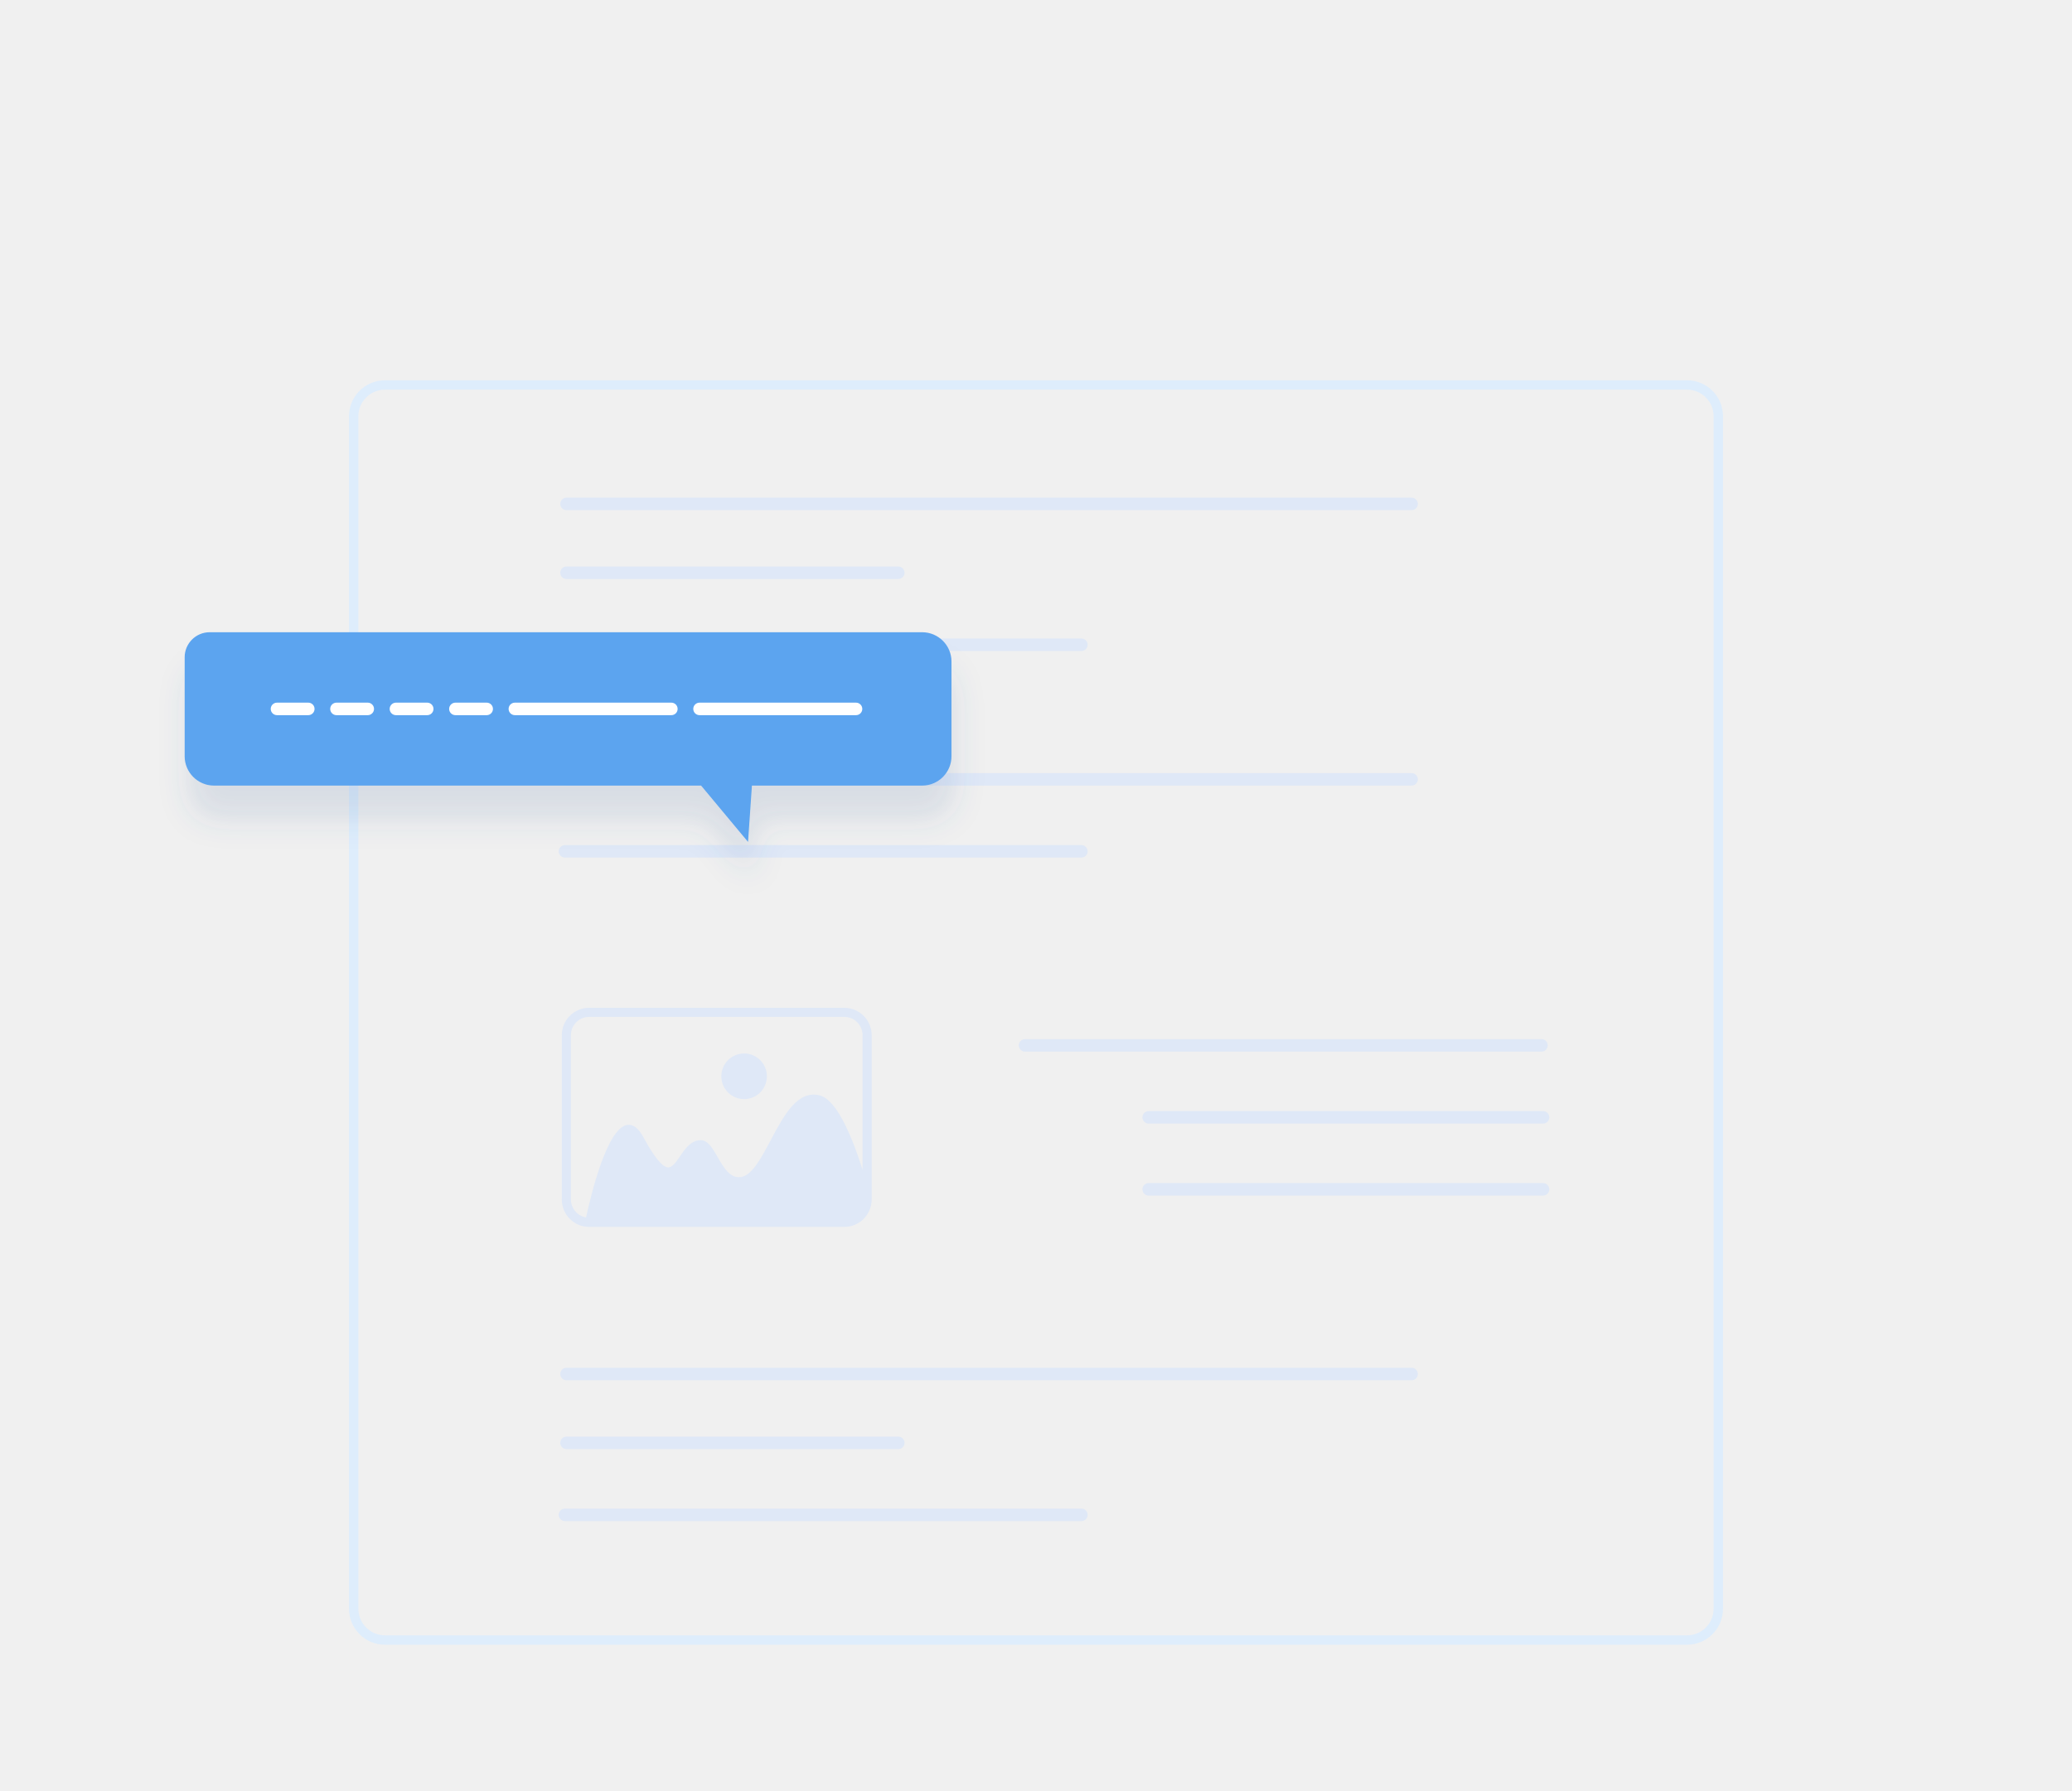
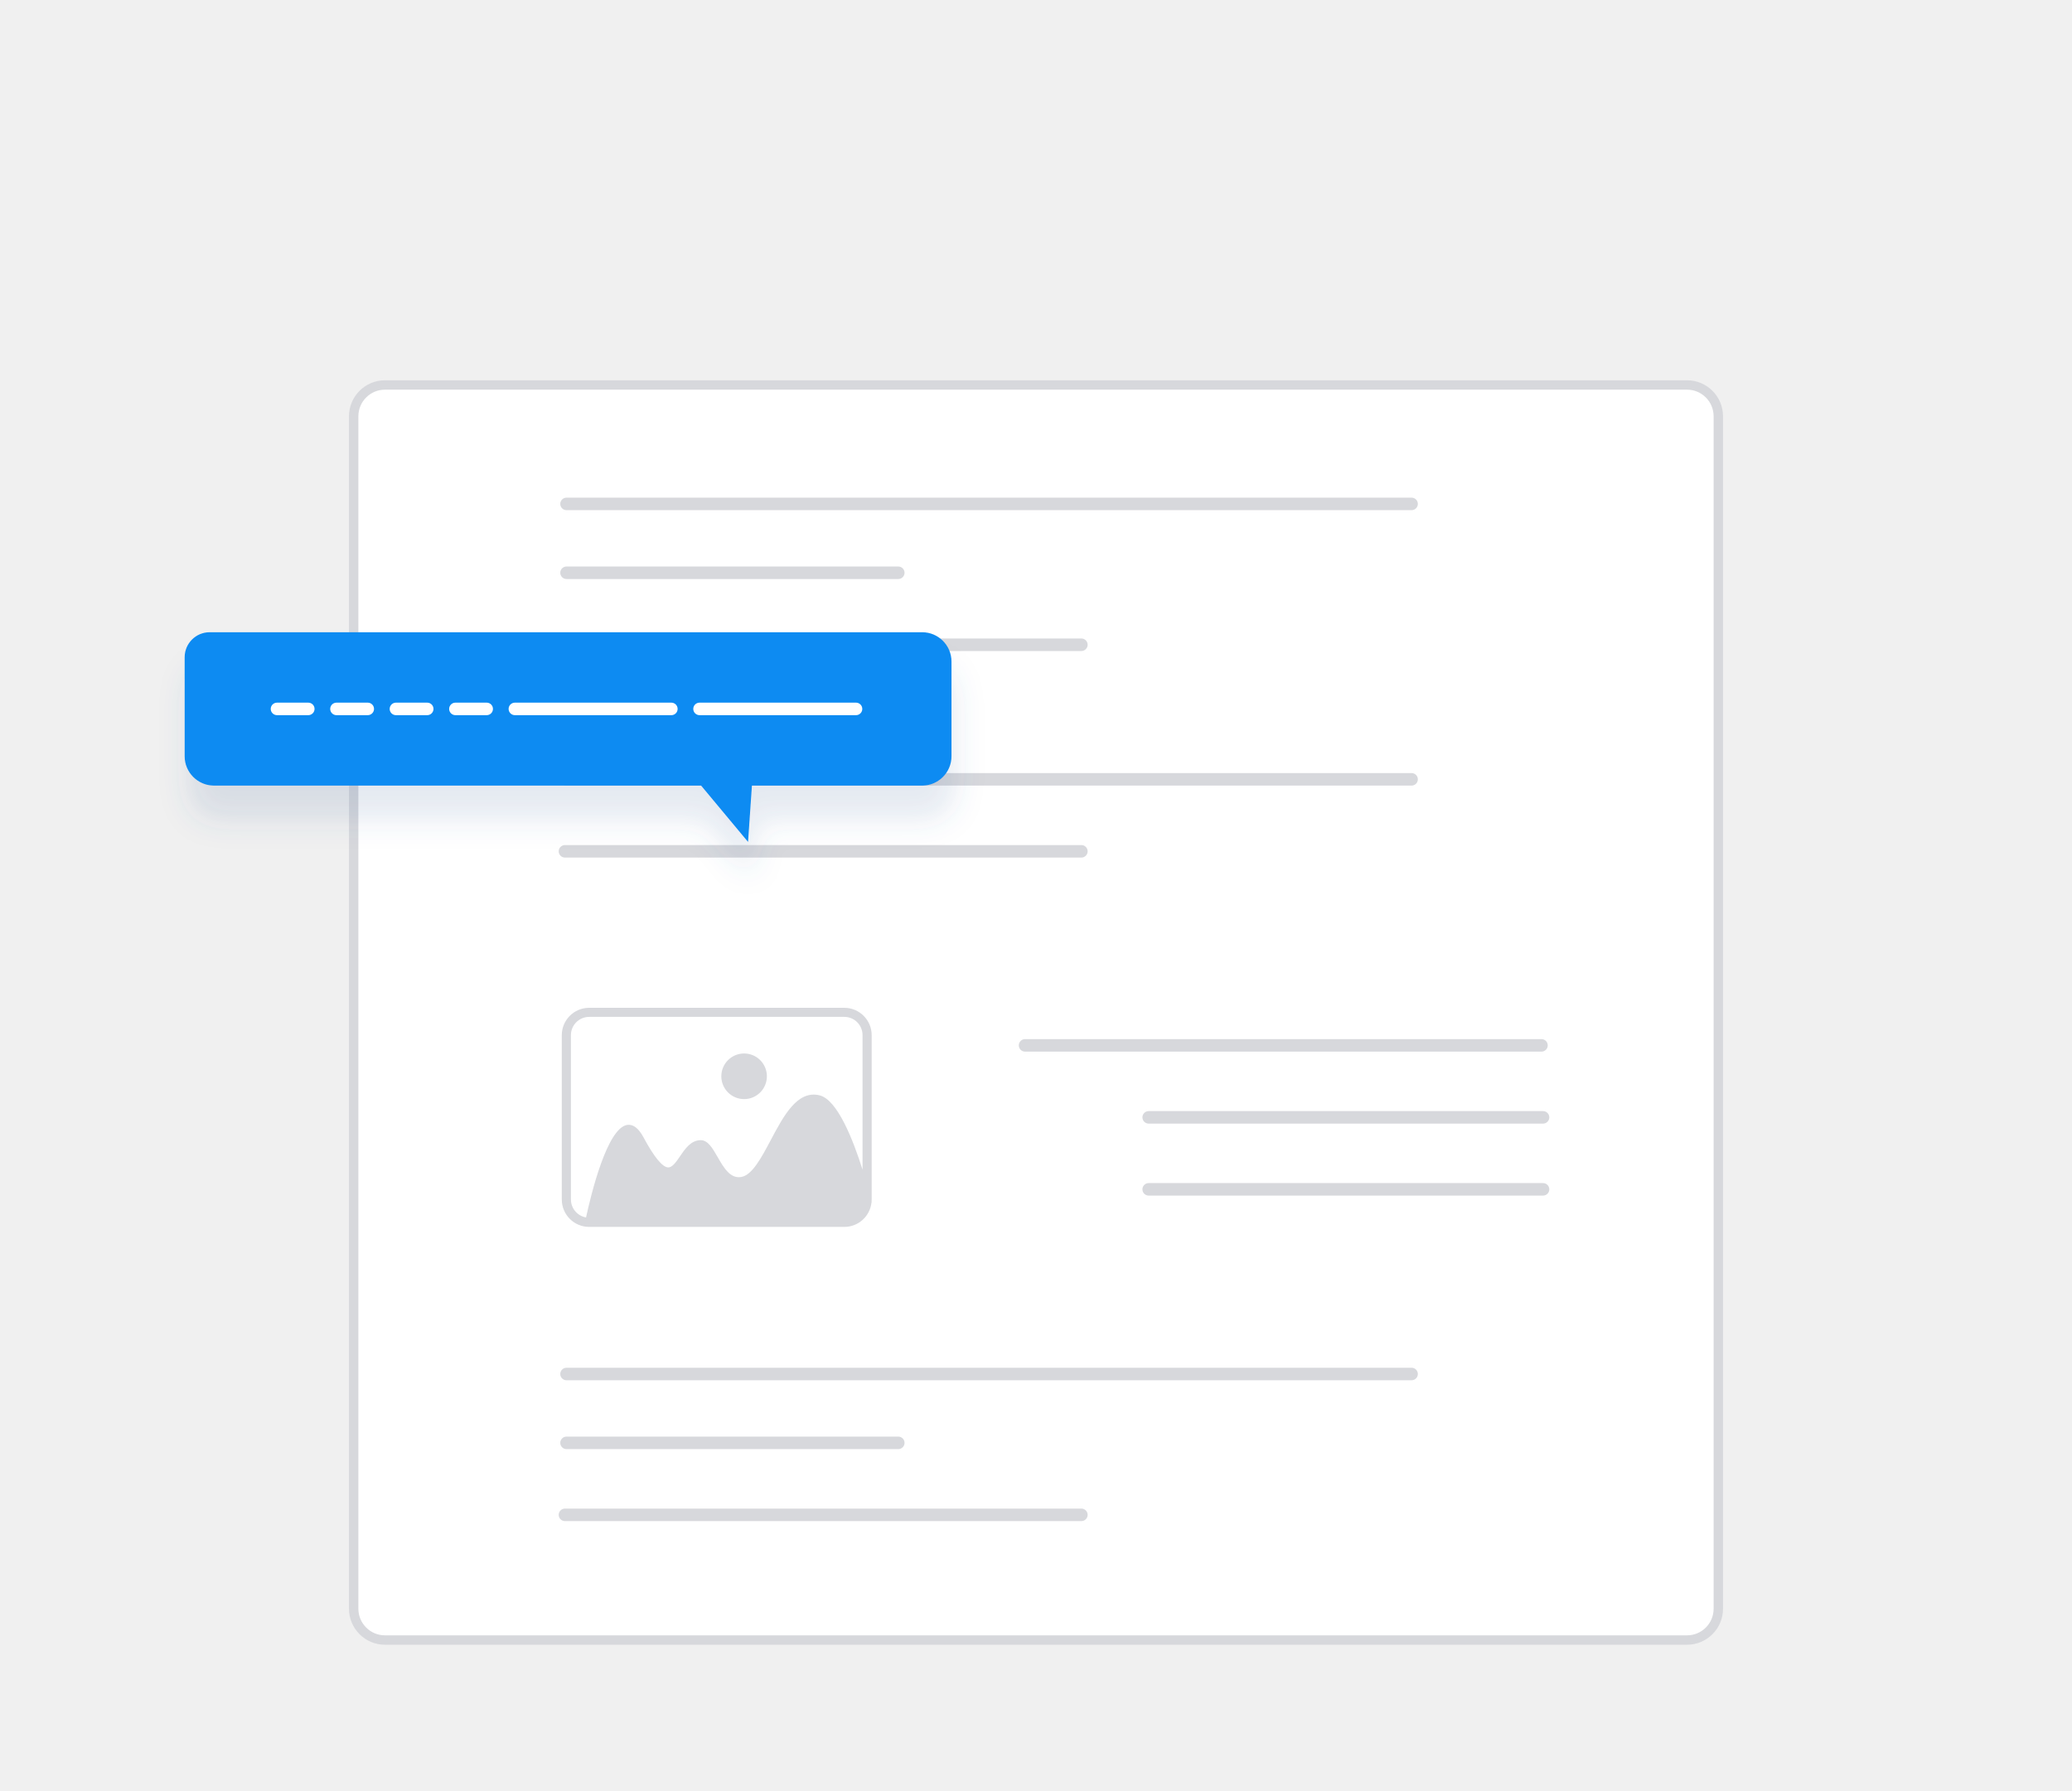
<svg xmlns="http://www.w3.org/2000/svg" version="1.1" x="0px" y="0px" viewBox="0 0 662 572" style="enable-background:new 0 0 662 572;" xml:space="preserve">
  <style type="text/css">
        .st0 {
-             fill: none;
-             stroke: #DEEDFC;
+             fill: #fff;
+             stroke: #d7d8dc;
            stroke-width: 3;
            stroke-linecap: round;
            stroke-miterlimit: 10;
        }

        .st1 {
-             fill: #DFE8F7;
+             fill: #d7d8dc;
        }

        .st2 {
-             fill: #5CA4EF;
+             fill: #0d8bf2;
        }

        .st3 {
            fill: #FFFFFF;
        }

    </style>
  <defs>
    <filter id="dropshadow" filterUnits="userSpaceOnUse">
      <feOffset result="offset" dx="1.15" dy="10.94" in="SourceAlpha" />
      <feGaussianBlur result="blur" stdDeviation="4.583" />
      <feFlood result="flood" flood-color="#3d6c9d" flood-opacity=".14" />
      <feComposite result="composite" operator="in" in2="blur" />
      <feBlend result="blend" in="SourceGraphic" />
    </filter>
  </defs>
  <path class="st0" d="M539,524H123c-5.52,0-10-4.48-10-10V133c0-5.52,4.48-10,10-10h416c5.52,0,10,4.48,10,10v381  C549,519.52,544.52,524,539,524z" />
  <path class="st1" d="M451,163H181c-1.1,0-2-0.9-2-2l0,0c0-1.1,0.9-2,2-2h270c1.1,0,2,0.9,2,2l0,0C453,162.1,452.1,163,451,163z" />
  <path class="st1" d="M451,251H181c-1.1,0-2-0.9-2-2l0,0c0-1.1,0.9-2,2-2h270c1.1,0,2,0.9,2,2l0,0C453,250.1,452.1,251,451,251z" />
  <path class="st1" d="M345.5,208h-165c-1.1,0-2-0.9-2-2l0,0c0-1.1,0.9-2,2-2h165c1.1,0,2,0.9,2,2l0,0  C347.5,207.1,346.6,208,345.5,208z" />
  <path class="st1" d="M345.5,274h-165c-1.1,0-2-0.9-2-2l0,0c0-1.1,0.9-2,2-2h165c1.1,0,2,0.9,2,2l0,0  C347.5,273.1,346.6,274,345.5,274z" />
  <path class="st1" d="M492.5,336h-165c-1.1,0-2-0.9-2-2l0,0c0-1.1,0.9-2,2-2h165c1.1,0,2,0.9,2,2l0,0  C494.5,335.1,493.6,336,492.5,336z" />
  <path class="st1" d="M493,359H367c-1.1,0-2-0.9-2-2l0,0c0-1.1,0.9-2,2-2h126c1.1,0,2,0.9,2,2l0,0C495,358.1,494.1,359,493,359z" />
  <path class="st1" d="M493,382H367c-1.1,0-2-0.9-2-2l0,0c0-1.1,0.9-2,2-2h126c1.1,0,2,0.9,2,2l0,0C495,381.1,494.1,382,493,382z" />
  <path class="st1" d="M287,185H181c-1.1,0-2-0.9-2-2l0,0c0-1.1,0.9-2,2-2h106c1.1,0,2,0.9,2,2l0,0C289,184.1,288.1,185,287,185z" />
  <path class="st1" d="M451,441H181c-1.1,0-2-0.9-2-2l0,0c0-1.1,0.9-2,2-2h270c1.1,0,2,0.9,2,2l0,0C453,440.1,452.1,441,451,441z" />
  <path class="st1" d="M345.5,486h-165c-1.1,0-2-0.9-2-2l0,0c0-1.1,0.9-2,2-2h165c1.1,0,2,0.9,2,2l0,0  C347.5,485.1,346.6,486,345.5,486z" />
  <path class="st1" d="M287,463H181c-1.1,0-2-0.9-2-2l0,0c0-1.1,0.9-2,2-2h106c1.1,0,2,0.9,2,2l0,0C289,462.1,288.1,463,287,463z" />
  <path class="st1" d="M230.46,343.88c0-4.03,3.26-7.29,7.28-7.29s7.28,3.26,7.28,7.29s-3.26,7.29-7.28,7.29  S230.46,347.9,230.46,343.88z M278.5,383.25c0,0.26-0.02,0.52-0.04,0.78l0.04,0.16l-0.07,0.09c-0.51,4.35-4.19,7.72-8.67,7.72  h-81.53c-4.82,0-8.74-3.92-8.74-8.75v-52.5c0-4.83,3.91-8.75,8.74-8.75h81.53c4.82,0,8.74,3.92,8.74,8.75V383.25z M187.24,388.98  c1.58-7.3,6.73-28.6,13.16-29.57c1.88-0.28,3.64,1.06,5.2,3.98c3.37,6.28,6.02,9.51,7.86,9.6c1.3,0.06,2.53-1.67,3.77-3.5  c1.65-2.44,3.52-5.2,6.67-5.2c2.29,0,3.78,2.61,5.37,5.37c1.98,3.45,4.05,7.01,7.57,6.39c3.48-0.62,6.37-6.05,9.42-11.8  c4.19-7.89,8.53-16.03,15.62-14.28c5.69,1.42,10.72,14.29,13.7,23.76v-43c0-3.22-2.61-5.83-5.82-5.83h-81.53  c-3.21,0-5.82,2.62-5.82,5.83v52.5C182.41,386.12,184.5,388.5,187.24,388.98z" />
  <g>
    <path filter="url(#dropshadow)" class="st2" d="M294.62,202H67c-4.42,0-8,3.58-8,8v31.62c0,5.18,4.2,9.38,9.38,9.38h155.61H224l15,18l1.24-18h54.38   c5.18,0,9.38-4.2,9.38-9.38v-30.25C304,206.2,299.8,202,294.62,202z" />
    <g>
      <path class="st3" d="M98.5,224.5h-10c-1.1,0-2,0.9-2,2v0c0,1.1,0.9,2,2,2h10c1.1,0,2-0.9,2-2v0C100.5,225.4,99.6,224.5,98.5,224.5    z" />
      <path class="st3" d="M117.5,224.5h-10c-1.1,0-2,0.9-2,2v0c0,1.1,0.9,2,2,2h10c1.1,0,2-0.9,2-2v0    C119.5,225.4,118.6,224.5,117.5,224.5z" />
      <path class="st3" d="M136.5,224.5h-10c-1.1,0-2,0.9-2,2v0c0,1.1,0.9,2,2,2h10c1.1,0,2-0.9,2-2v0    C138.5,225.4,137.6,224.5,136.5,224.5z" />
      <path class="st3" d="M155.5,224.5h-10c-1.1,0-2,0.9-2,2v0c0,1.1,0.9,2,2,2h10c1.1,0,2-0.9,2-2v0    C157.5,225.4,156.6,224.5,155.5,224.5z" />
      <path class="st3" d="M214.5,224.5h-50c-1.11,0-2,0.9-2,2v0c0,1.1,0.9,2,2,2h50c1.11,0,2-0.9,2-2v0    C216.5,225.4,215.6,224.5,214.5,224.5z" />
      <path class="st3" d="M273.5,224.5h-50c-1.11,0-2,0.9-2,2v0c0,1.1,0.9,2,2,2h50c1.11,0,2-0.9,2-2v0    C275.5,225.4,274.6,224.5,273.5,224.5z" />
    </g>
  </g>
</svg>
